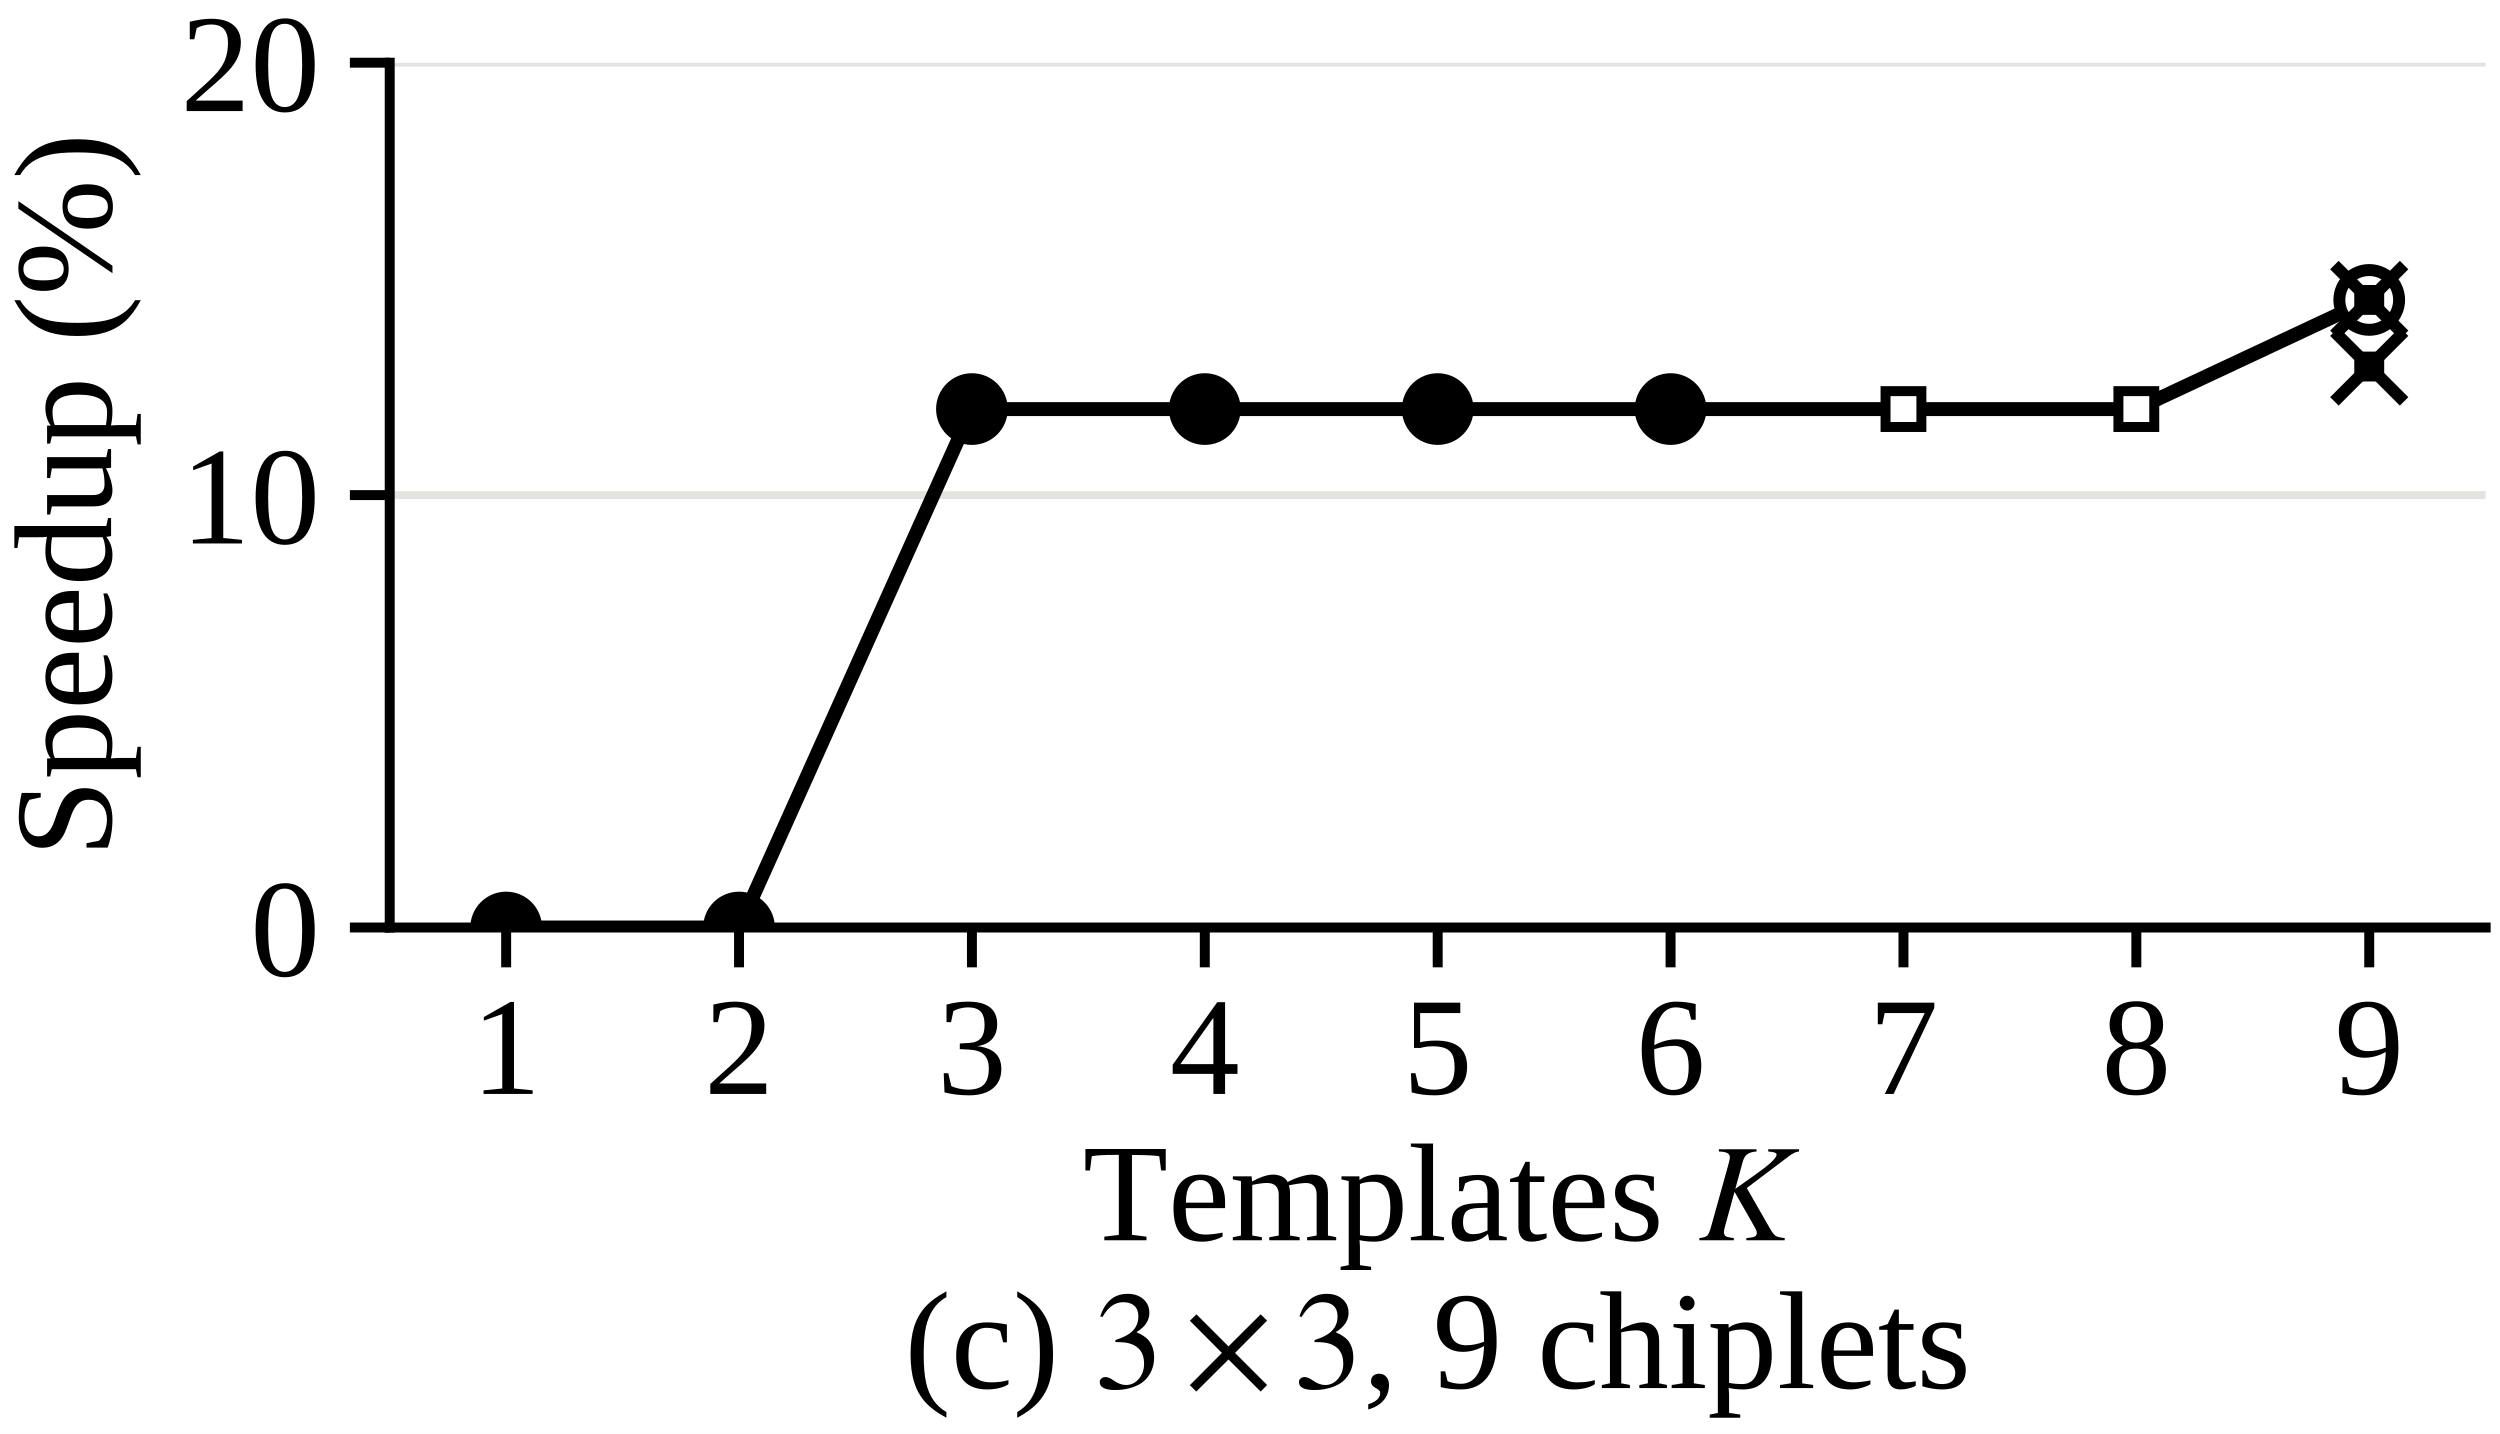
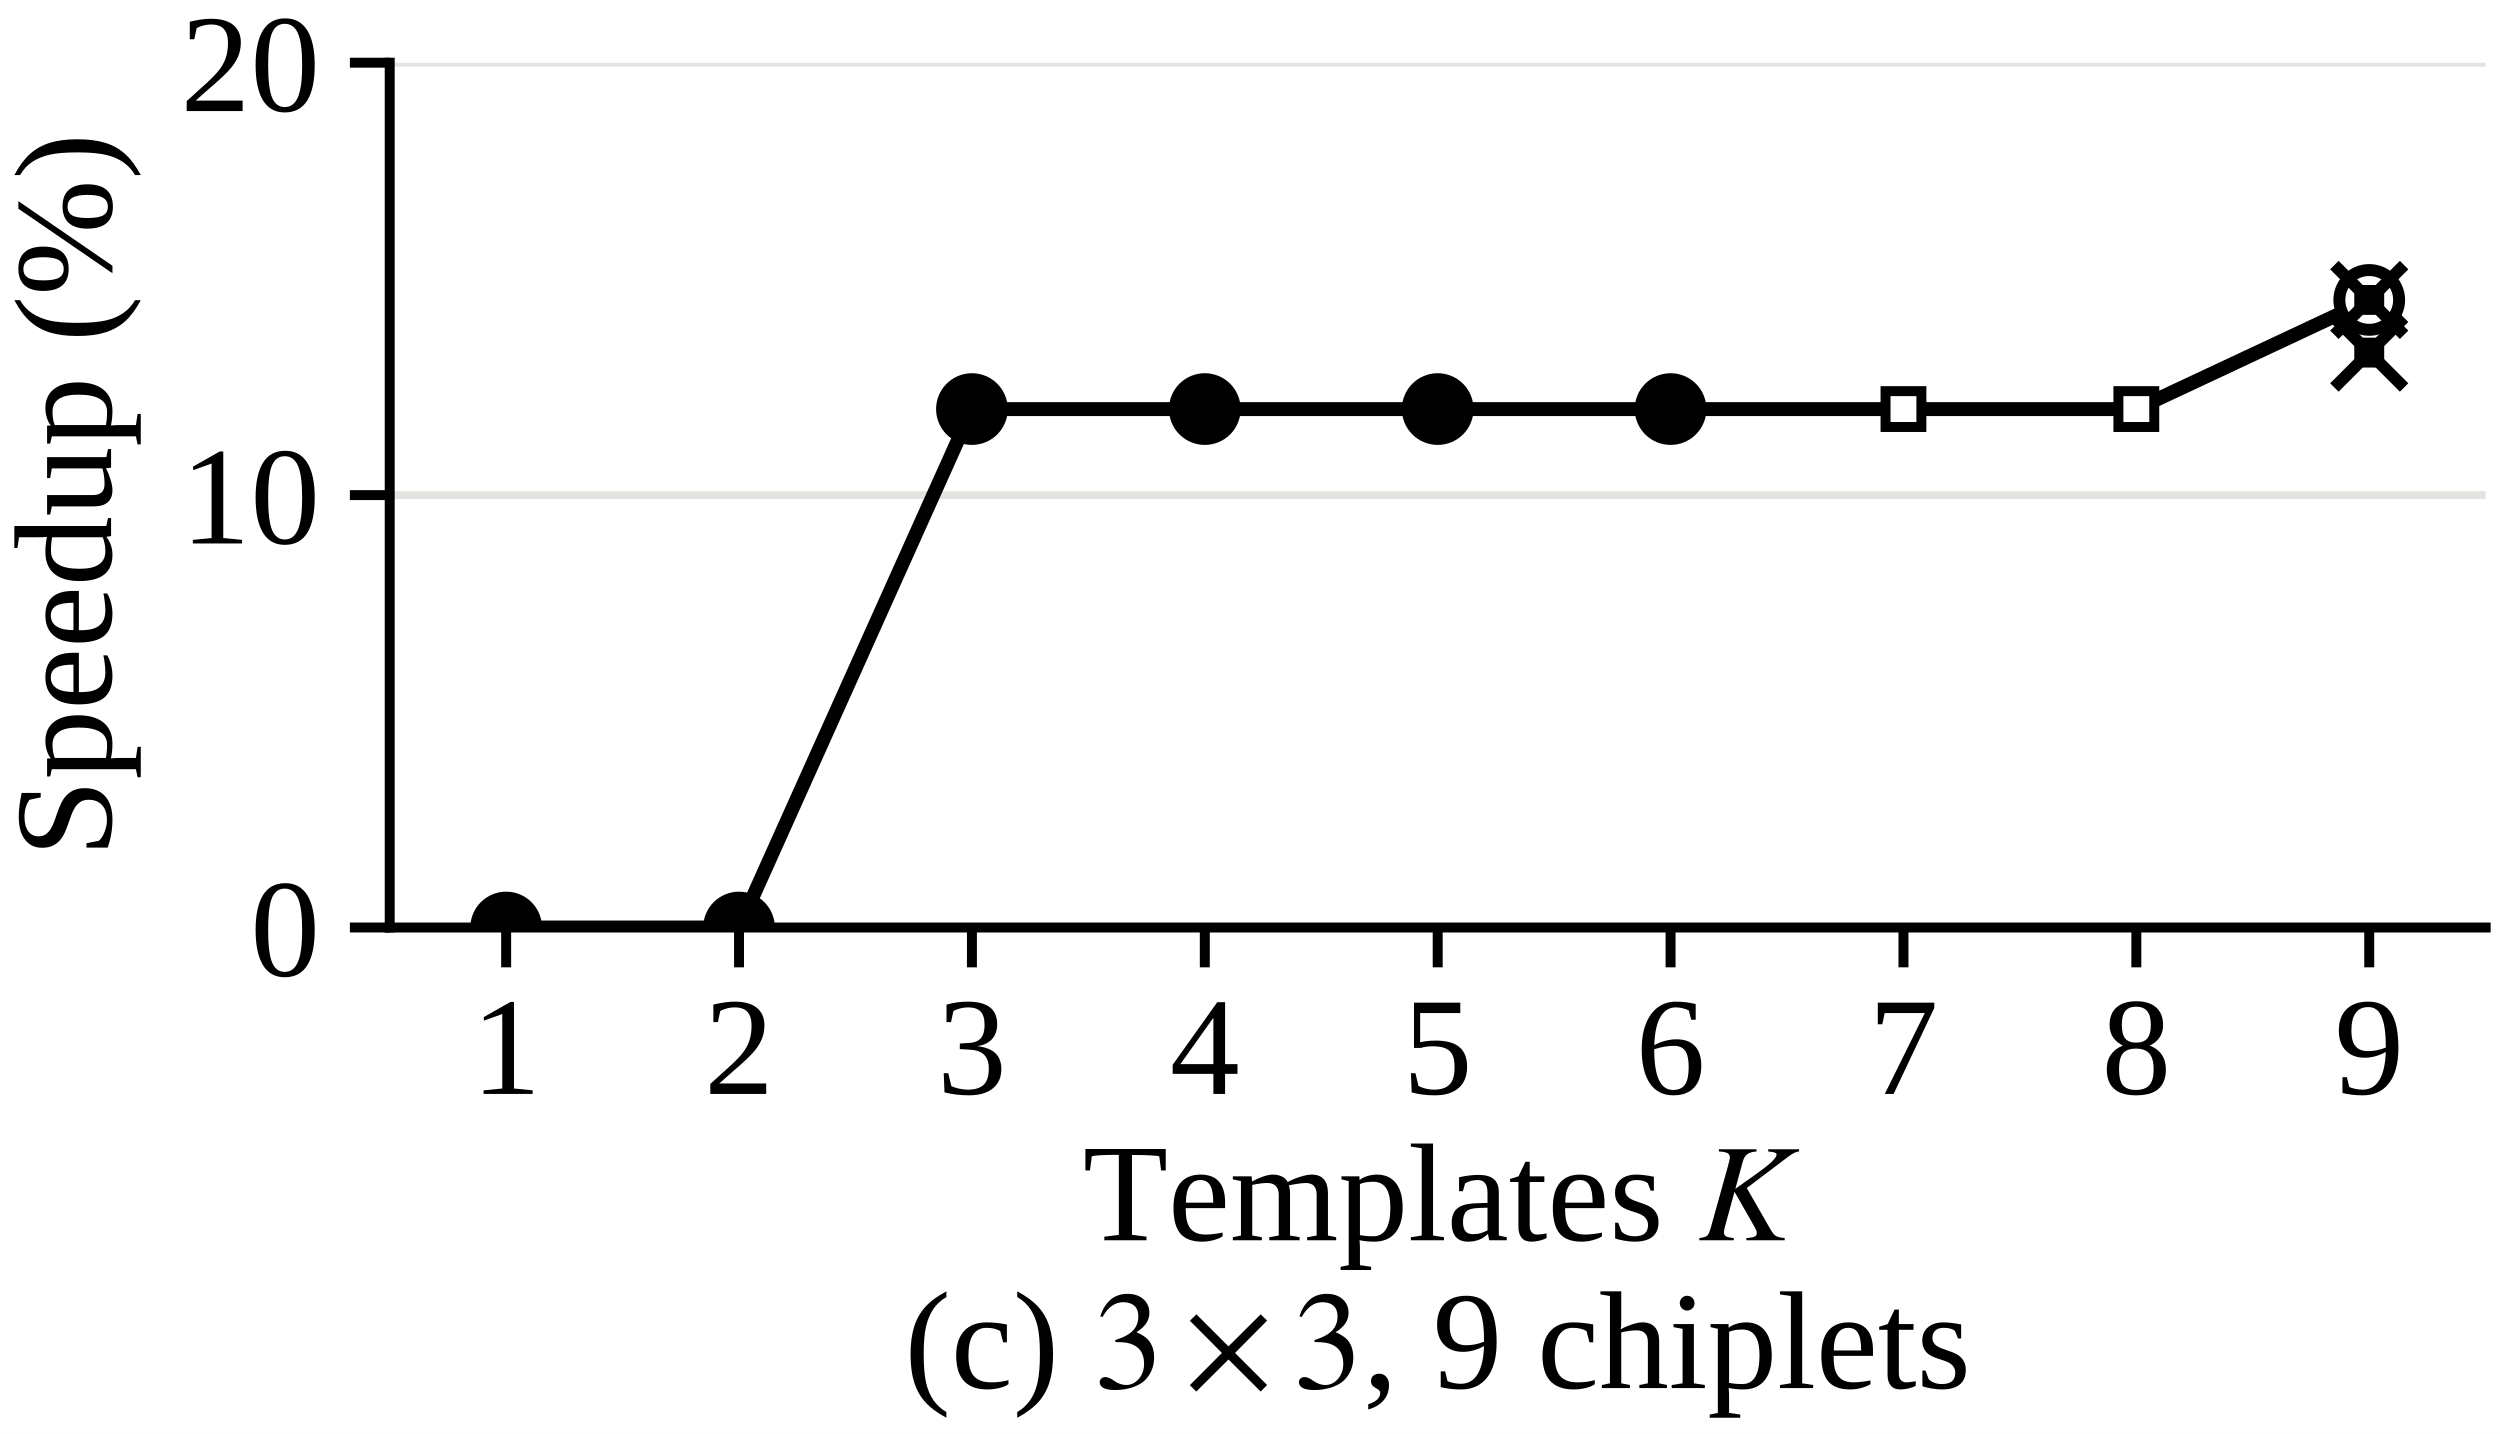
<svg xmlns="http://www.w3.org/2000/svg" xmlns:xlink="http://www.w3.org/1999/xlink" width="125.529pt" height="72pt" viewBox="0 0 125.529 72" version="1.1">
  <defs>
    <style type="text/css">*{stroke-linejoin: round; stroke-linecap: butt}</style>
  </defs>
  <g id="figure_1">
    <g id="patch_1">
      <path d="M 0 72  L 125.529 72  L 125.529 0  L 0 0  z " style="fill: #ffffff" />
    </g>
    <g id="axes_1">
      <g id="patch_2">
        <path d="M 19.568 46.572  L 124.809 46.572  L 124.809 3.149  L 19.568 3.149  z " style="fill: #ffffff" />
      </g>
      <g id="matplotlib.axis_1">
        <g id="xtick_1">
          <g id="line2d_1">
            <defs>
-               <path id="m1d4c0be26e" d="M 0 0  L 0 2  " style="stroke: #000000; stroke-width: 0.5" />
-             </defs>
-             <g>
-               <use xlink:href="#m1d4c0be26e" x="25.415" y="46.572" style="stroke: #000000; stroke-width: 0.5" />
+               <path id="m6bed5bc244" d="M 0 0  L 0 2  " style="stroke: #000000; stroke-width: 0.5" />
+             </defs>
+             <g>
+               <use xlink:href="#m6bed5bc244" x="25.415" y="46.572" style="stroke: #000000; stroke-width: 0.5" />
            </g>
          </g>
          <g id="text_1">
            <g transform="translate(23.66485 54.92922) scale(0.07 -0.07)">
              <defs>
                <path id="LiberationSerif-31" d="M 1959 250  L 2816 166  L 2816 0  L 563 0  L 563 166  L 1422 250  L 1422 3669  L 575 3366  L 575 3531  L 1797 4225  L 1959 4225  L 1959 250  z " transform="scale(0.015625)" />
              </defs>
              <use xlink:href="#LiberationSerif-31" />
            </g>
          </g>
        </g>
        <g id="xtick_2">
          <g id="line2d_2">
            <g>
-               <use xlink:href="#m1d4c0be26e" x="37.108" y="46.572" style="stroke: #000000; stroke-width: 0.5" />
+               <use xlink:href="#m6bed5bc244" x="37.108" y="46.572" style="stroke: #000000; stroke-width: 0.5" />
            </g>
          </g>
          <g id="text_2">
            <g transform="translate(35.35831 54.92922) scale(0.07 -0.07)">
              <defs>
                <path id="LiberationSerif-32" d="M 2847 0  L 281 0  L 281 459  L 863 988  Q 1422 1478 1684 1781  Q 1947 2084 2061 2406  Q 2175 2728 2175 3144  Q 2175 3550 1990 3762  Q 1806 3975 1388 3975  Q 1222 3975 1047 3929  Q 872 3884 738 3809  L 628 3297  L 422 3297  L 422 4103  Q 991 4238 1388 4238  Q 2075 4238 2420 3952  Q 2766 3666 2766 3144  Q 2766 2794 2630 2483  Q 2494 2172 2212 1864  Q 1931 1556 1281 1003  Q 1003 766 691 481  L 2847 481  L 2847 0  z " transform="scale(0.015625)" />
              </defs>
              <use xlink:href="#LiberationSerif-32" />
            </g>
          </g>
        </g>
        <g id="xtick_3">
          <g id="line2d_3">
            <g>
-               <use xlink:href="#m1d4c0be26e" x="48.802" y="46.572" style="stroke: #000000; stroke-width: 0.5" />
+               <use xlink:href="#m6bed5bc244" x="48.802" y="46.572" style="stroke: #000000; stroke-width: 0.5" />
            </g>
          </g>
          <g id="text_3">
            <g transform="translate(47.05177 54.92922) scale(0.07 -0.07)">
              <defs>
                <path id="LiberationSerif-33" d="M 2950 1141  Q 2950 575 2562 256  Q 2175 -63 1466 -63  Q 872 -63 341 72  L 306 953  L 513 953  L 653 366  Q 775 297 998 247  Q 1222 197 1416 197  Q 1906 197 2140 422  Q 2375 647 2375 1172  Q 2375 1584 2159 1798  Q 1944 2013 1491 2034  L 1044 2059  L 1044 2316  L 1491 2344  Q 1844 2363 2012 2563  Q 2181 2763 2181 3169  Q 2181 3591 1998 3783  Q 1816 3975 1416 3975  Q 1250 3975 1069 3929  Q 888 3884 750 3809  L 641 3297  L 434 3297  L 434 4103  Q 744 4184 969 4211  Q 1194 4238 1416 4238  Q 2759 4238 2759 3206  Q 2759 2772 2520 2514  Q 2281 2256 1844 2194  Q 2413 2128 2681 1867  Q 2950 1606 2950 1141  z " transform="scale(0.015625)" />
              </defs>
              <use xlink:href="#LiberationSerif-33" />
            </g>
          </g>
        </g>
        <g id="xtick_4">
          <g id="line2d_4">
            <g>
-               <use xlink:href="#m1d4c0be26e" x="60.495" y="46.572" style="stroke: #000000; stroke-width: 0.5" />
+               <use xlink:href="#m6bed5bc244" x="60.495" y="46.572" style="stroke: #000000; stroke-width: 0.5" />
            </g>
          </g>
          <g id="text_4">
            <g transform="translate(58.74524 54.92922) scale(0.07 -0.07)">
              <defs>
                <path id="LiberationSerif-34" d="M 2531 922  L 2531 0  L 1994 0  L 1994 922  L 125 922  L 125 1338  L 2172 4213  L 2531 4213  L 2531 1369  L 3100 1369  L 3100 922  L 2531 922  z M 1994 3478  L 1978 3478  L 478 1369  L 1994 1369  L 1994 3478  z " transform="scale(0.015625)" />
              </defs>
              <use xlink:href="#LiberationSerif-34" />
            </g>
          </g>
        </g>
        <g id="xtick_5">
          <g id="line2d_5">
            <g>
-               <use xlink:href="#m1d4c0be26e" x="72.189" y="46.572" style="stroke: #000000; stroke-width: 0.5" />
+               <use xlink:href="#m6bed5bc244" x="72.189" y="46.572" style="stroke: #000000; stroke-width: 0.5" />
            </g>
          </g>
          <g id="text_5">
            <g transform="translate(70.43869 54.92922) scale(0.07 -0.07)">
              <defs>
                <path id="LiberationSerif-35" d="M 1516 2450  Q 2241 2450 2595 2153  Q 2950 1856 2950 1247  Q 2950 616 2565 276  Q 2181 -63 1466 -63  Q 872 -63 406 72  L 372 953  L 578 953  L 719 366  Q 856 291 1048 244  Q 1241 197 1416 197  Q 1909 197 2142 430  Q 2375 663 2375 1216  Q 2375 1603 2275 1801  Q 2175 2000 1956 2094  Q 1738 2188 1369 2188  Q 1084 2188 813 2113  L 513 2113  L 513 4191  L 2638 4191  L 2638 3713  L 794 3713  L 794 2375  Q 1131 2450 1516 2450  z " transform="scale(0.015625)" />
              </defs>
              <use xlink:href="#LiberationSerif-35" />
            </g>
          </g>
        </g>
        <g id="xtick_6">
          <g id="line2d_6">
            <g>
-               <use xlink:href="#m1d4c0be26e" x="83.882" y="46.572" style="stroke: #000000; stroke-width: 0.5" />
+               <use xlink:href="#m6bed5bc244" x="83.882" y="46.572" style="stroke: #000000; stroke-width: 0.5" />
            </g>
          </g>
          <g id="text_6">
            <g transform="translate(82.13215 54.92922) scale(0.07 -0.07)">
              <defs>
                <path id="LiberationSerif-36" d="M 3009 1300  Q 3009 647 2679 292  Q 2350 -63 1728 -63  Q 1022 -63 648 487  Q 275 1038 275 2069  Q 275 2744 472 3234  Q 669 3725 1023 3981  Q 1378 4238 1844 4238  Q 2300 4238 2753 4128  L 2753 3406  L 2547 3406  L 2438 3834  Q 2334 3891 2159 3933  Q 1984 3975 1844 3975  Q 1388 3975 1133 3533  Q 878 3091 853 2241  Q 1363 2509 1875 2509  Q 2428 2509 2718 2198  Q 3009 1888 3009 1300  z M 1716 184  Q 2094 184 2262 429  Q 2431 675 2431 1241  Q 2431 1753 2270 1981  Q 2109 2209 1759 2209  Q 1331 2209 850 2053  Q 850 1100 1065 642  Q 1281 184 1716 184  z " transform="scale(0.015625)" />
              </defs>
              <use xlink:href="#LiberationSerif-36" />
            </g>
          </g>
        </g>
        <g id="xtick_7">
          <g id="line2d_7">
            <g>
-               <use xlink:href="#m1d4c0be26e" x="95.576" y="46.572" style="stroke: #000000; stroke-width: 0.5" />
+               <use xlink:href="#m6bed5bc244" x="95.576" y="46.572" style="stroke: #000000; stroke-width: 0.5" />
            </g>
          </g>
          <g id="text_7">
            <g transform="translate(93.82561 54.92922) scale(0.07 -0.07)">
              <defs>
                <path id="LiberationSerif-37" d="M 628 3200  L 422 3200  L 422 4191  L 3016 4191  L 3016 3950  L 1147 0  L 744 0  L 2578 3713  L 738 3713  L 628 3200  z " transform="scale(0.015625)" />
              </defs>
              <use xlink:href="#LiberationSerif-37" />
            </g>
          </g>
        </g>
        <g id="xtick_8">
          <g id="line2d_8">
            <g>
-               <use xlink:href="#m1d4c0be26e" x="107.269" y="46.572" style="stroke: #000000; stroke-width: 0.5" />
+               <use xlink:href="#m6bed5bc244" x="107.269" y="46.572" style="stroke: #000000; stroke-width: 0.5" />
            </g>
          </g>
          <g id="text_8">
            <g transform="translate(105.5191 54.92922) scale(0.07 -0.07)">
              <defs>
                <path id="LiberationSerif-38" d="M 2828 3169  Q 2828 2825 2661 2586  Q 2494 2347 2209 2222  Q 2566 2091 2761 1811  Q 2956 1531 2956 1131  Q 2956 538 2622 237  Q 2288 -63 1581 -63  Q 244 -63 244 1131  Q 244 1547 444 1820  Q 644 2094 984 2222  Q 713 2347 542 2584  Q 372 2822 372 3169  Q 372 3688 689 3972  Q 1006 4256 1606 4256  Q 2188 4256 2508 3973  Q 2828 3691 2828 3169  z M 2394 1131  Q 2394 1631 2198 1856  Q 2003 2081 1581 2081  Q 1169 2081 987 1867  Q 806 1653 806 1131  Q 806 603 990 393  Q 1175 184 1581 184  Q 1997 184 2195 401  Q 2394 619 2394 1131  z M 2266 3169  Q 2266 3600 2097 3803  Q 1928 4006 1588 4006  Q 1256 4006 1095 3809  Q 934 3613 934 3169  Q 934 2734 1090 2545  Q 1247 2356 1588 2356  Q 1938 2356 2102 2548  Q 2266 2741 2266 3169  z " transform="scale(0.015625)" />
              </defs>
              <use xlink:href="#LiberationSerif-38" />
            </g>
          </g>
        </g>
        <g id="xtick_9">
          <g id="line2d_9">
            <g>
-               <use xlink:href="#m1d4c0be26e" x="118.963" y="46.572" style="stroke: #000000; stroke-width: 0.5" />
+               <use xlink:href="#m6bed5bc244" x="118.963" y="46.572" style="stroke: #000000; stroke-width: 0.5" />
            </g>
          </g>
          <g id="text_9">
            <g transform="translate(117.2125 54.92922) scale(0.07 -0.07)">
              <defs>
                <path id="LiberationSerif-39" d="M 206 2913  Q 206 3544 559 3891  Q 913 4238 1556 4238  Q 2272 4238 2605 3722  Q 2938 3206 2938 2106  Q 2938 1053 2509 495  Q 2081 -63 1306 -63  Q 797 -63 372 44  L 372 769  L 575 769  L 684 319  Q 784 272 953 234  Q 1122 197 1294 197  Q 1794 197 2062 636  Q 2331 1075 2359 1928  Q 1884 1663 1394 1663  Q 841 1663 523 1992  Q 206 2322 206 2913  z M 1563 3988  Q 781 3988 781 2900  Q 781 2422 968 2194  Q 1156 1966 1550 1966  Q 1953 1966 2363 2131  Q 2363 3091 2173 3539  Q 1984 3988 1563 3988  z " transform="scale(0.015625)" />
              </defs>
              <use xlink:href="#LiberationSerif-39" />
            </g>
          </g>
        </g>
        <g id="text_10">
          <g transform="translate(54.37369 62.32) scale(0.07 -0.07)">
            <defs>
              <path id="LiberationSerif-54" d="M 984 0  L 984 166  L 1650 250  L 1650 3922  L 1491 3922  Q 700 3922 409 3859  L 325 3206  L 116 3206  L 116 4191  L 3803 4191  L 3803 3206  L 3591 3206  L 3506 3859  Q 3413 3881 3097 3898  Q 2781 3916 2406 3916  L 2253 3916  L 2253 250  L 2919 166  L 2919 0  L 984 0  z " transform="scale(0.015625)" />
              <path id="LiberationSerif-65" d="M 813 1478  L 813 1422  Q 813 991 908 752  Q 1003 513 1201 388  Q 1400 263 1722 263  Q 1891 263 2122 291  Q 2353 319 2503 353  L 2503 178  Q 2353 81 2095 9  Q 1838 -63 1569 -63  Q 884 -63 567 306  Q 250 675 250 1491  Q 250 2259 572 2637  Q 894 3016 1491 3016  Q 2619 3016 2619 1734  L 2619 1478  L 813 1478  z M 1491 2766  Q 1166 2766 992 2503  Q 819 2241 819 1728  L 2075 1728  Q 2075 2288 1931 2527  Q 1788 2766 1491 2766  z " transform="scale(0.015625)" />
              <path id="LiberationSerif-6d" d="M 1019 2700  Q 1253 2834 1515 2925  Q 1778 3016 1978 3016  Q 2194 3016 2376 2934  Q 2559 2853 2650 2675  Q 2891 2809 3214 2912  Q 3538 3016 3750 3016  Q 4500 3016 4500 2150  L 4500 219  L 4878 141  L 4878 0  L 3544 0  L 3544 141  L 3981 219  L 3981 2094  Q 3981 2631 3481 2631  Q 3400 2631 3292 2618  Q 3184 2606 3076 2590  Q 2969 2575 2870 2554  Q 2772 2534 2706 2522  Q 2759 2353 2759 2150  L 2759 219  L 3200 141  L 3200 0  L 1806 0  L 1806 141  L 2241 219  L 2241 2094  Q 2241 2353 2108 2492  Q 1975 2631 1709 2631  Q 1434 2631 1025 2541  L 1025 219  L 1466 141  L 1466 0  L 134 0  L 134 141  L 506 219  L 506 2719  L 134 2797  L 134 2938  L 994 2938  L 1019 2700  z " transform="scale(0.015625)" />
              <path id="LiberationSerif-70" d="M 475 2719  L 141 2797  L 141 2938  L 966 2938  L 972 2766  Q 1103 2878 1323 2947  Q 1544 3016 1772 3016  Q 2334 3016 2642 2625  Q 2950 2234 2950 1503  Q 2950 756 2614 346  Q 2278 -63 1644 -63  Q 1291 -63 972 6  Q 991 -219 991 -347  L 991 -1141  L 1503 -1216  L 1503 -1363  L 103 -1363  L 103 -1216  L 475 -1141  L 475 2719  z M 2388 1503  Q 2388 2103 2192 2395  Q 1997 2688 1600 2688  Q 1234 2688 991 2584  L 991 238  Q 1269 184 1600 184  Q 2388 184 2388 1503  z " transform="scale(0.015625)" />
              <path id="LiberationSerif-6c" d="M 1147 219  L 1650 141  L 1650 0  L 128 0  L 128 141  L 628 219  L 628 4225  L 128 4300  L 128 4441  L 1147 4441  L 1147 219  z " transform="scale(0.015625)" />
              <path id="LiberationSerif-61" d="M 1453 3003  Q 1934 3003 2161 2806  Q 2388 2609 2388 2203  L 2388 219  L 2753 141  L 2753 0  L 1947 0  L 1888 294  Q 1531 -63 978 -63  Q 225 -63 225 813  Q 225 1106 339 1298  Q 453 1491 703 1592  Q 953 1694 1428 1703  L 1869 1716  L 1869 2175  Q 1869 2478 1758 2622  Q 1647 2766 1416 2766  Q 1103 2766 844 2619  L 738 2253  L 563 2253  L 563 2894  Q 1069 3003 1453 3003  z M 1869 1497  L 1459 1484  Q 1041 1469 892 1322  Q 744 1175 744 831  Q 744 281 1191 281  Q 1403 281 1558 329  Q 1713 378 1869 453  L 1869 1497  z " transform="scale(0.015625)" />
              <path id="LiberationSerif-74" d="M 1044 -63  Q 744 -63 595 115  Q 447 294 447 616  L 447 2675  L 63 2675  L 63 2816  L 453 2938  L 769 3603  L 966 3603  L 966 2938  L 1638 2938  L 1638 2675  L 966 2675  L 966 672  Q 966 469 1058 366  Q 1150 263 1300 263  Q 1481 263 1741 313  L 1741 109  Q 1631 34 1425 -14  Q 1219 -63 1044 -63  z " transform="scale(0.015625)" />
              <path id="LiberationSerif-73" d="M 2259 825  Q 2259 388 1982 162  Q 1706 -63 1166 -63  Q 947 -63 683 -17  Q 419 28 269 84  L 269 806  L 409 806  L 563 397  Q 797 184 1172 184  Q 1778 184 1778 703  Q 1778 1084 1300 1247  L 1022 1338  Q 706 1441 562 1547  Q 419 1653 341 1808  Q 263 1963 263 2181  Q 263 2569 527 2792  Q 791 3016 1241 3016  Q 1563 3016 2047 2919  L 2047 2278  L 1900 2278  L 1769 2619  Q 1603 2766 1247 2766  Q 994 2766 861 2641  Q 728 2516 728 2303  Q 728 2125 848 2003  Q 969 1881 1213 1800  Q 1672 1644 1812 1572  Q 1953 1500 2051 1395  Q 2150 1291 2204 1156  Q 2259 1022 2259 825  z " transform="scale(0.015625)" />
              <path id="LiberationSerif-20" transform="scale(0.015625)" />
              <path id="STIXGeneral-Italic-4b" d="M 4621 4179  L 4621 4077  Q 4442 4077 4128 3840  L 2221 2400  L 3296 525  Q 3443 269 3552 201  Q 3661 134 3962 102  L 3962 0  L 2202 0  L 2202 102  L 2387 122  Q 2682 147 2682 326  Q 2682 365 2672 409  Q 2662 454 2630 515  Q 2598 576 2579 611  Q 2560 646 2509 736  Q 2458 826 2445 851  L 1658 2227  L 1242 710  Q 1171 467 1171 384  Q 1171 237 1264 182  Q 1357 128 1626 102  L 1626 0  L 45 0  L 45 102  Q 320 134 403 211  Q 486 288 563 557  L 1357 3405  Q 1446 3725 1446 3802  Q 1446 3936 1337 4000  Q 1229 4064 941 4077  L 941 4179  L 2669 4179  L 2669 4077  Q 2400 4058 2253 3958  Q 2106 3859 2035 3603  L 1696 2362  L 2675 3059  Q 3590 3706 3590 3936  Q 3590 4032 3360 4058  L 3206 4077  L 3206 4179  L 4621 4179  z " transform="scale(0.015625)" />
            </defs>
            <use xlink:href="#LiberationSerif-54" transform="translate(0 0.609375)" />
            <use xlink:href="#LiberationSerif-65" transform="translate(61.08398 0.609375)" />
            <use xlink:href="#LiberationSerif-6d" transform="translate(105.4688 0.609375)" />
            <use xlink:href="#LiberationSerif-70" transform="translate(183.252 0.609375)" />
            <use xlink:href="#LiberationSerif-6c" transform="translate(233.252 0.609375)" />
            <use xlink:href="#LiberationSerif-61" transform="translate(261.0352 0.609375)" />
            <use xlink:href="#LiberationSerif-74" transform="translate(305.4199 0.609375)" />
            <use xlink:href="#LiberationSerif-65" transform="translate(333.2031 0.609375)" />
            <use xlink:href="#LiberationSerif-73" transform="translate(377.5879 0.609375)" />
            <use xlink:href="#LiberationSerif-20" transform="translate(416.5039 0.609375)" />
            <use xlink:href="#STIXGeneral-Italic-4b" transform="translate(441.5039 0.609375)" />
          </g>
          <g transform="translate(45.41369 69.74) scale(0.07 -0.07)">
            <defs>
              <path id="LiberationSerif-28" d="M 884 1544  Q 884 731 993 248  Q 1103 -234 1337 -565  Q 1572 -897 1925 -1100  L 1925 -1363  Q 1306 -1034 957 -645  Q 609 -256 445 270  Q 281 797 281 1544  Q 281 2288 443 2811  Q 606 3334 953 3721  Q 1300 4109 1925 4441  L 1925 4178  Q 1544 3959 1319 3617  Q 1094 3275 989 2819  Q 884 2363 884 1544  z " transform="scale(0.015625)" />
              <path id="LiberationSerif-63" d="M 2644 178  Q 2491 66 2222 1  Q 1953 -63 1672 -63  Q 244 -63 244 1491  Q 244 2225 608 2620  Q 972 3016 1650 3016  Q 2072 3016 2572 2919  L 2572 2100  L 2400 2100  L 2266 2619  Q 2006 2766 1644 2766  Q 806 2766 806 1491  Q 806 828 1061 545  Q 1316 263 1850 263  Q 2306 263 2644 366  L 2644 178  z " transform="scale(0.015625)" />
              <path id="LiberationSerif-29" d="M 206 -1363  L 206 -1100  Q 559 -897 793 -564  Q 1028 -231 1137 251  Q 1247 734 1247 1544  Q 1247 2363 1142 2819  Q 1038 3275 813 3617  Q 588 3959 206 4178  L 206 4441  Q 831 4106 1178 3720  Q 1525 3334 1687 2811  Q 1850 2288 1850 1544  Q 1850 800 1687 273  Q 1525 -253 1178 -640  Q 831 -1028 206 -1363  z " transform="scale(0.015625)" />
              <path id="STIXGeneral-Regular-33" d="M 390 3264  L 288 3290  Q 435 3770 748 4048  Q 1062 4326 1542 4326  Q 1990 4326 2265 4083  Q 2541 3840 2541 3450  Q 2541 2925 1946 2566  Q 2298 2413 2477 2227  Q 2758 1914 2758 1402  Q 2758 890 2464 506  Q 2246 211 1840 60  Q 1434 -90 979 -90  Q 262 -90 262 275  Q 262 378 339 442  Q 416 506 525 506  Q 685 506 915 339  Q 1197 141 1466 141  Q 1818 141 2058 425  Q 2298 710 2298 1120  Q 2298 1856 1632 2048  Q 1434 2112 979 2112  L 979 2202  Q 1338 2323 1517 2432  Q 2035 2726 2035 3290  Q 2035 3610 1852 3776  Q 1670 3942 1344 3942  Q 768 3942 390 3264  z " transform="scale(0.015625)" />
              <path id="STIXGeneral-Regular-d7" d="M 3821 141  L 3526 -160  L 2048 1312  L 570 -160  L 275 134  L 1747 1613  L 275 3091  L 576 3386  L 2048 1914  L 3526 3386  L 3821 3098  L 2349 1613  L 3821 141  z " transform="scale(0.015625)" />
              <path id="LiberationSerif-2c" d="M 1197 153  Q 1197 -275 948 -564  Q 700 -853 244 -984  L 244 -744  Q 794 -569 794 -219  Q 794 -156 747 -106  Q 700 -56 584 3  Q 372 113 372 313  Q 372 481 478 570  Q 584 659 750 659  Q 950 659 1073 515  Q 1197 372 1197 153  z " transform="scale(0.015625)" />
              <path id="LiberationSerif-68" d="M 1019 3169  Q 1019 2844 997 2700  Q 1222 2828 1508 2922  Q 1794 3016 1991 3016  Q 2372 3016 2565 2794  Q 2759 2572 2759 2150  L 2759 219  L 3116 141  L 3116 0  L 1850 0  L 1850 141  L 2241 219  L 2241 2113  Q 2241 2650 1722 2650  Q 1428 2650 1019 2559  L 1019 219  L 1416 141  L 1416 0  L 128 0  L 128 141  L 500 219  L 500 4225  L 63 4300  L 63 4441  L 1019 4441  L 1019 3169  z " transform="scale(0.015625)" />
              <path id="LiberationSerif-69" d="M 1184 3897  Q 1184 3759 1084 3659  Q 984 3559 844 3559  Q 706 3559 606 3659  Q 506 3759 506 3897  Q 506 4038 606 4138  Q 706 4238 844 4238  Q 984 4238 1084 4138  Q 1184 4038 1184 3897  z M 1153 219  L 1656 141  L 1656 0  L 134 0  L 134 141  L 634 219  L 634 2719  L 219 2797  L 219 2938  L 1153 2938  L 1153 219  z " transform="scale(0.015625)" />
            </defs>
            <use xlink:href="#LiberationSerif-28" transform="translate(0 0.609375)" />
            <use xlink:href="#LiberationSerif-63" transform="translate(33.30078 0.609375)" />
            <use xlink:href="#LiberationSerif-29" transform="translate(77.68555 0.609375)" />
            <use xlink:href="#LiberationSerif-20" transform="translate(110.9863 0.609375)" />
            <use xlink:href="#STIXGeneral-Regular-33" transform="translate(135.9863 0.609375)" />
            <use xlink:href="#STIXGeneral-Regular-d7" transform="translate(200.4263 0.609375)" />
            <use xlink:href="#STIXGeneral-Regular-33" transform="translate(278.8663 0.609375)" />
            <use xlink:href="#LiberationSerif-2c" transform="translate(328.8663 0.609375)" />
            <use xlink:href="#LiberationSerif-20" transform="translate(353.8663 0.609375)" />
            <use xlink:href="#LiberationSerif-39" transform="translate(378.8663 0.609375)" />
            <use xlink:href="#LiberationSerif-20" transform="translate(428.8663 0.609375)" />
            <use xlink:href="#LiberationSerif-63" transform="translate(453.8663 0.609375)" />
            <use xlink:href="#LiberationSerif-68" transform="translate(498.251 0.609375)" />
            <use xlink:href="#LiberationSerif-69" transform="translate(548.251 0.609375)" />
            <use xlink:href="#LiberationSerif-70" transform="translate(576.0342 0.609375)" />
            <use xlink:href="#LiberationSerif-6c" transform="translate(626.0342 0.609375)" />
            <use xlink:href="#LiberationSerif-65" transform="translate(653.8174 0.609375)" />
            <use xlink:href="#LiberationSerif-74" transform="translate(698.2022 0.609375)" />
            <use xlink:href="#LiberationSerif-73" transform="translate(725.9854 0.609375)" />
          </g>
        </g>
      </g>
      <g id="matplotlib.axis_2">
        <g id="ytick_1">
          <g id="line2d_10">
-             <path d="M 19.568 46.572  L 124.809 46.572  " clip-path="url(#p490922e39e)" style="fill: none; stroke: #e4e3df; stroke-width: 0.4; stroke-linecap: square" />
+             <path d="M 19.568 46.572  L 124.809 46.572  " clip-path="url(#p680a2e6b55)" style="fill: none; stroke: #e4e3df; stroke-width: 0.4; stroke-linecap: square" />
          </g>
          <g id="line2d_11">
            <defs>
-               <path id="m984c574c22" d="M 0 0  L -2 0  " style="stroke: #000000; stroke-width: 0.5" />
-             </defs>
-             <g>
-               <use xlink:href="#m984c574c22" x="19.568" y="46.572" style="stroke: #000000; stroke-width: 0.5" />
+               <path id="m834060a363" d="M 0 0  L -2 0  " style="stroke: #000000; stroke-width: 0.5" />
+             </defs>
+             <g>
+               <use xlink:href="#m834060a363" x="19.568" y="46.572" style="stroke: #000000; stroke-width: 0.5" />
            </g>
          </g>
          <g id="text_11">
            <g transform="translate(12.56813 49.00055) scale(0.07 -0.07)">
              <defs>
                <path id="LiberationSerif-30" d="M 2956 2113  Q 2956 -63 1581 -63  Q 919 -63 581 493  Q 244 1050 244 2113  Q 244 3153 581 3704  Q 919 4256 1606 4256  Q 2269 4256 2612 3711  Q 2956 3166 2956 2113  z M 2381 2113  Q 2381 3119 2190 3562  Q 2000 4006 1581 4006  Q 1175 4006 997 3587  Q 819 3169 819 2113  Q 819 1050 1000 617  Q 1181 184 1581 184  Q 1994 184 2187 639  Q 2381 1094 2381 2113  z " transform="scale(0.015625)" />
              </defs>
              <use xlink:href="#LiberationSerif-30" />
            </g>
          </g>
        </g>
        <g id="ytick_2">
          <g id="line2d_12">
-             <path d="M 19.568 24.86  L 124.809 24.86  " clip-path="url(#p490922e39e)" style="fill: none; stroke: #e4e3df; stroke-width: 0.4; stroke-linecap: square" />
+             <path d="M 19.568 24.86  L 124.809 24.86  " clip-path="url(#p680a2e6b55)" style="fill: none; stroke: #e4e3df; stroke-width: 0.4; stroke-linecap: square" />
          </g>
          <g id="line2d_13">
            <g>
-               <use xlink:href="#m984c574c22" x="19.568" y="24.86" style="stroke: #000000; stroke-width: 0.5" />
+               <use xlink:href="#m834060a363" x="19.568" y="24.86" style="stroke: #000000; stroke-width: 0.5" />
            </g>
          </g>
          <g id="text_12">
            <g transform="translate(9.068125 27.28894) scale(0.07 -0.07)">
              <use xlink:href="#LiberationSerif-31" />
              <use xlink:href="#LiberationSerif-30" x="50" />
            </g>
          </g>
        </g>
        <g id="ytick_3">
          <g id="line2d_14">
-             <path d="M 19.568 3.149  L 124.809 3.149  " clip-path="url(#p490922e39e)" style="fill: none; stroke: #e4e3df; stroke-width: 0.4; stroke-linecap: square" />
+             <path d="M 19.568 3.149  L 124.809 3.149  " clip-path="url(#p680a2e6b55)" style="fill: none; stroke: #e4e3df; stroke-width: 0.4; stroke-linecap: square" />
          </g>
          <g id="line2d_15">
            <g>
-               <use xlink:href="#m984c574c22" x="19.568" y="3.149" style="stroke: #000000; stroke-width: 0.5" />
+               <use xlink:href="#m834060a363" x="19.568" y="3.149" style="stroke: #000000; stroke-width: 0.5" />
            </g>
          </g>
          <g id="text_13">
            <g transform="translate(9.068125 5.577344) scale(0.07 -0.07)">
              <use xlink:href="#LiberationSerif-32" />
              <use xlink:href="#LiberationSerif-30" x="50" />
            </g>
          </g>
        </g>
        <g id="text_14">
          <g transform="translate(5.577344 43.03512) rotate(-90) scale(0.07 -0.07)">
            <defs>
              <path id="LiberationSerif-53" d="M 434 1128  L 638 1128  L 747 563  Q 863 416 1145 303  Q 1428 191 1703 191  Q 2141 191 2386 414  Q 2631 638 2631 1031  Q 2631 1256 2536 1403  Q 2441 1550 2286 1651  Q 2131 1753 1934 1823  Q 1738 1894 1530 1966  Q 1322 2038 1125 2125  Q 928 2213 773 2347  Q 619 2481 523 2679  Q 428 2878 428 3169  Q 428 3669 803 3953  Q 1178 4238 1844 4238  Q 2350 4238 2944 4103  L 2944 3231  L 2741 3231  L 2631 3744  Q 2313 3975 1844 3975  Q 1425 3975 1189 3804  Q 953 3634 953 3334  Q 953 3131 1048 2997  Q 1144 2863 1298 2767  Q 1453 2672 1651 2603  Q 1850 2534 2058 2461  Q 2266 2388 2464 2295  Q 2663 2203 2817 2061  Q 2972 1919 3067 1714  Q 3163 1509 3163 1209  Q 3163 603 2791 270  Q 2419 -63 1719 -63  Q 1381 -63 1040 -3  Q 700 56 434 159  L 434 1128  z " transform="scale(0.015625)" />
              <path id="LiberationSerif-64" d="M 2259 219  Q 1906 -63 1434 -63  Q 231 -63 231 1441  Q 231 2213 572 2614  Q 913 3016 1575 3016  Q 1913 3016 2259 2944  Q 2241 3047 2241 3463  L 2241 4225  L 1747 4300  L 1747 4441  L 2759 4441  L 2759 219  L 3122 141  L 3122 0  L 2297 0  L 2259 219  z M 794 1441  Q 794 847 994 555  Q 1194 263 1606 263  Q 1959 263 2241 384  L 2241 2706  Q 1963 2759 1606 2759  Q 794 2759 794 1441  z " transform="scale(0.015625)" />
              <path id="LiberationSerif-75" d="M 978 838  Q 978 300 1478 300  Q 1866 300 2203 397  L 2203 2719  L 1759 2797  L 1759 2938  L 2719 2938  L 2719 219  L 3091 141  L 3091 0  L 2234 0  L 2209 238  Q 1988 116 1697 26  Q 1406 -63 1209 -63  Q 459 -63 459 800  L 459 2719  L 84 2797  L 84 2938  L 978 2938  L 978 838  z " transform="scale(0.015625)" />
              <path id="LiberationSerif-25" d="M 1375 -63  L 1031 -63  L 3994 4256  L 4341 4256  L 1375 -63  z M 2253 3109  Q 2253 1947 1222 1947  Q 719 1947 469 2244  Q 219 2541 219 3109  Q 219 4256 1241 4256  Q 1738 4256 1995 3968  Q 2253 3681 2253 3109  z M 1766 3109  Q 1766 3584 1636 3804  Q 1506 4025 1222 4025  Q 950 4025 826 3817  Q 703 3609 703 3109  Q 703 2597 828 2386  Q 953 2175 1222 2175  Q 1503 2175 1634 2398  Q 1766 2622 1766 3109  z M 5113 1081  Q 5113 -84 4084 -84  Q 3581 -84 3329 212  Q 3078 509 3078 1081  Q 3078 1638 3331 1933  Q 3584 2228 4103 2228  Q 4600 2228 4856 1940  Q 5113 1653 5113 1081  z M 4628 1081  Q 4628 1556 4498 1776  Q 4369 1997 4084 1997  Q 3813 1997 3689 1789  Q 3566 1581 3566 1081  Q 3566 569 3691 358  Q 3816 147 4084 147  Q 4366 147 4497 370  Q 4628 594 4628 1081  z " transform="scale(0.015625)" />
            </defs>
            <use xlink:href="#LiberationSerif-53" />
            <use xlink:href="#LiberationSerif-70" x="55.615" />
            <use xlink:href="#LiberationSerif-65" x="105.615" />
            <use xlink:href="#LiberationSerif-65" x="150" />
            <use xlink:href="#LiberationSerif-64" x="194.385" />
            <use xlink:href="#LiberationSerif-75" x="244.385" />
            <use xlink:href="#LiberationSerif-70" x="294.385" />
            <use xlink:href="#LiberationSerif-20" x="344.385" />
            <use xlink:href="#LiberationSerif-28" x="369.385" />
            <use xlink:href="#LiberationSerif-25" x="402.686" />
            <use xlink:href="#LiberationSerif-29" x="485.986" />
          </g>
        </g>
      </g>
      <g id="line2d_16">
-         <path d="M 25.415 46.572  L 37.108 46.572  L 48.802 20.54  L 60.495 20.54  L 72.189 20.54  L 83.882 20.54  L 95.576 20.54  L 107.269 20.54  L 118.963 15.06  " clip-path="url(#p490922e39e)" style="fill: none; stroke: #000000; stroke-width: 0.7; stroke-linecap: square" />
+         <path d="M 25.415 46.572  L 37.108 46.572  L 48.802 20.54  L 60.495 20.54  L 72.189 20.54  L 83.882 20.54  L 95.576 20.54  L 107.269 20.54  L 118.963 15.06  " clip-path="url(#p680a2e6b55)" style="fill: none; stroke: #000000; stroke-width: 0.7; stroke-linecap: square" />
      </g>
      <g id="patch_3">
        <path d="M 19.568 46.572  L 19.568 3.149  " style="fill: none; stroke: #000000; stroke-width: 0.5; stroke-linejoin: miter; stroke-linecap: square" />
      </g>
      <g id="patch_4">
        <path d="M 19.568 46.572  L 124.809 46.572  " style="fill: none; stroke: #000000; stroke-width: 0.5; stroke-linejoin: miter; stroke-linecap: square" />
      </g>
      <g id="line2d_17">
-         <path d="M 25.415 46.572  " clip-path="url(#p490922e39e)" style="fill: none; stroke: #000000; stroke-width: 1.5; stroke-linecap: square" />
+         <path d="M 25.415 46.572  " clip-path="url(#p680a2e6b55)" style="fill: none; stroke: #000000; stroke-width: 1.5; stroke-linecap: square" />
        <defs>
-           <path id="m06f3beb808" d="M 0 1.5  C 0.398 1.5 0.779 1.342 1.061 1.061  C 1.342 0.779 1.5 0.398 1.5 0  C 1.5 -0.398 1.342 -0.779 1.061 -1.061  C 0.779 -1.342 0.398 -1.5 0 -1.5  C -0.398 -1.5 -0.779 -1.342 -1.061 -1.061  C -1.342 -0.779 -1.5 -0.398 -1.5 0  C -1.5 0.398 -1.342 0.779 -1.061 1.061  C -0.779 1.342 -0.398 1.5 0 1.5  z " style="stroke: #000000; stroke-width: 0.6" />
+           <path id="m604c7f3e20" d="M 0 1.5  C 0.398 1.5 0.779 1.342 1.061 1.061  C 1.342 0.779 1.5 0.398 1.5 0  C 1.5 -0.398 1.342 -0.779 1.061 -1.061  C 0.779 -1.342 0.398 -1.5 0 -1.5  C -0.398 -1.5 -0.779 -1.342 -1.061 -1.061  C -1.342 -0.779 -1.5 -0.398 -1.5 0  C -1.5 0.398 -1.342 0.779 -1.061 1.061  C -0.779 1.342 -0.398 1.5 0 1.5  z " style="stroke: #000000; stroke-width: 0.6" />
        </defs>
-         <g clip-path="url(#p490922e39e)">
-           <use xlink:href="#m06f3beb808" x="25.415" y="46.572" style="stroke: #000000; stroke-width: 0.6" />
+         <g clip-path="url(#p680a2e6b55)">
+           <use xlink:href="#m604c7f3e20" x="25.415" y="46.572" style="stroke: #000000; stroke-width: 0.6" />
        </g>
      </g>
      <g id="line2d_18">
-         <path d="M 37.108 46.572  " clip-path="url(#p490922e39e)" style="fill: none; stroke: #000000; stroke-width: 1.5; stroke-linecap: square" />
-         <g clip-path="url(#p490922e39e)">
-           <use xlink:href="#m06f3beb808" x="37.108" y="46.572" style="stroke: #000000; stroke-width: 0.6" />
+         <path d="M 37.108 46.572  " clip-path="url(#p680a2e6b55)" style="fill: none; stroke: #000000; stroke-width: 1.5; stroke-linecap: square" />
+         <g clip-path="url(#p680a2e6b55)">
+           <use xlink:href="#m604c7f3e20" x="37.108" y="46.572" style="stroke: #000000; stroke-width: 0.6" />
        </g>
      </g>
      <g id="line2d_19">
-         <path d="M 48.802 20.54  " clip-path="url(#p490922e39e)" style="fill: none; stroke: #000000; stroke-width: 1.5; stroke-linecap: square" />
-         <g clip-path="url(#p490922e39e)">
-           <use xlink:href="#m06f3beb808" x="48.802" y="20.54" style="stroke: #000000; stroke-width: 0.6" />
+         <path d="M 48.802 20.54  " clip-path="url(#p680a2e6b55)" style="fill: none; stroke: #000000; stroke-width: 1.5; stroke-linecap: square" />
+         <g clip-path="url(#p680a2e6b55)">
+           <use xlink:href="#m604c7f3e20" x="48.802" y="20.54" style="stroke: #000000; stroke-width: 0.6" />
        </g>
      </g>
      <g id="line2d_20">
-         <path d="M 60.495 20.54  " clip-path="url(#p490922e39e)" style="fill: none; stroke: #000000; stroke-width: 1.5; stroke-linecap: square" />
-         <g clip-path="url(#p490922e39e)">
-           <use xlink:href="#m06f3beb808" x="60.495" y="20.54" style="stroke: #000000; stroke-width: 0.6" />
+         <path d="M 60.495 20.54  " clip-path="url(#p680a2e6b55)" style="fill: none; stroke: #000000; stroke-width: 1.5; stroke-linecap: square" />
+         <g clip-path="url(#p680a2e6b55)">
+           <use xlink:href="#m604c7f3e20" x="60.495" y="20.54" style="stroke: #000000; stroke-width: 0.6" />
        </g>
      </g>
      <g id="line2d_21">
-         <path d="M 72.189 20.54  " clip-path="url(#p490922e39e)" style="fill: none; stroke: #000000; stroke-width: 1.5; stroke-linecap: square" />
-         <g clip-path="url(#p490922e39e)">
-           <use xlink:href="#m06f3beb808" x="72.189" y="20.54" style="stroke: #000000; stroke-width: 0.6" />
+         <path d="M 72.189 20.54  " clip-path="url(#p680a2e6b55)" style="fill: none; stroke: #000000; stroke-width: 1.5; stroke-linecap: square" />
+         <g clip-path="url(#p680a2e6b55)">
+           <use xlink:href="#m604c7f3e20" x="72.189" y="20.54" style="stroke: #000000; stroke-width: 0.6" />
        </g>
      </g>
      <g id="line2d_22">
-         <path d="M 83.882 20.54  " clip-path="url(#p490922e39e)" style="fill: none; stroke: #000000; stroke-width: 1.5; stroke-linecap: square" />
-         <g clip-path="url(#p490922e39e)">
-           <use xlink:href="#m06f3beb808" x="83.882" y="20.54" style="stroke: #000000; stroke-width: 0.6" />
+         <path d="M 83.882 20.54  " clip-path="url(#p680a2e6b55)" style="fill: none; stroke: #000000; stroke-width: 1.5; stroke-linecap: square" />
+         <g clip-path="url(#p680a2e6b55)">
+           <use xlink:href="#m604c7f3e20" x="83.882" y="20.54" style="stroke: #000000; stroke-width: 0.6" />
        </g>
      </g>
      <g id="line2d_23">
-         <path d="M 95.576 20.54  " clip-path="url(#p490922e39e)" style="fill: none; stroke: #000000; stroke-width: 1.5; stroke-linecap: square" />
+         <path d="M 95.576 20.54  " clip-path="url(#p680a2e6b55)" style="fill: none; stroke: #000000; stroke-width: 1.5; stroke-linecap: square" />
        <defs>
-           <path id="m05d6a94e9b" d="M -0.9 0.9  L 0.9 0.9  L 0.9 -0.9  L -0.9 -0.9  z " style="stroke: #000000; stroke-width: 0.5; stroke-linejoin: miter" />
+           <path id="mbf92306642" d="M -0.9 0.9  L 0.9 0.9  L 0.9 -0.9  L -0.9 -0.9  z " style="stroke: #000000; stroke-width: 0.5; stroke-linejoin: miter" />
        </defs>
-         <g clip-path="url(#p490922e39e)">
-           <use xlink:href="#m05d6a94e9b" x="95.576" y="20.54" style="fill: #ffffff; stroke: #000000; stroke-width: 0.5; stroke-linejoin: miter" />
+         <g clip-path="url(#p680a2e6b55)">
+           <use xlink:href="#mbf92306642" x="95.576" y="20.54" style="fill: #ffffff; stroke: #000000; stroke-width: 0.5; stroke-linejoin: miter" />
        </g>
      </g>
      <g id="line2d_24">
-         <path d="M 107.269 20.54  " clip-path="url(#p490922e39e)" style="fill: none; stroke: #000000; stroke-width: 1.5; stroke-linecap: square" />
-         <g clip-path="url(#p490922e39e)">
-           <use xlink:href="#m05d6a94e9b" x="107.269" y="20.54" style="fill: #ffffff; stroke: #000000; stroke-width: 0.5; stroke-linejoin: miter" />
+         <path d="M 107.269 20.54  " clip-path="url(#p680a2e6b55)" style="fill: none; stroke: #000000; stroke-width: 1.5; stroke-linecap: square" />
+         <g clip-path="url(#p680a2e6b55)">
+           <use xlink:href="#mbf92306642" x="107.269" y="20.54" style="fill: #ffffff; stroke: #000000; stroke-width: 0.5; stroke-linejoin: miter" />
        </g>
      </g>
      <g id="line2d_25">
-         <path d="M 118.963 15.06  " clip-path="url(#p490922e39e)" style="fill: none; stroke: #000000; stroke-width: 1.5; stroke-linecap: square" />
+         <path d="M 118.963 15.06  " clip-path="url(#p680a2e6b55)" style="fill: none; stroke: #000000; stroke-width: 1.5; stroke-linecap: square" />
        <defs>
-           <path id="m9aac39af25" d="M 0 1.5  C 0.398 1.5 0.779 1.342 1.061 1.061  C 1.342 0.779 1.5 0.398 1.5 0  C 1.5 -0.398 1.342 -0.779 1.061 -1.061  C 0.779 -1.342 0.398 -1.5 0 -1.5  C -0.398 -1.5 -0.779 -1.342 -1.061 -1.061  C -1.342 -0.779 -1.5 -0.398 -1.5 0  C -1.5 0.398 -1.342 0.779 -1.061 1.061  C -0.779 1.342 -0.398 1.5 0 1.5  z " style="stroke: #000000; stroke-width: 0.6" />
+           <path id="m1abea31d34" d="M 0 1.5  C 0.398 1.5 0.779 1.342 1.061 1.061  C 1.342 0.779 1.5 0.398 1.5 0  C 1.5 -0.398 1.342 -0.779 1.061 -1.061  C 0.779 -1.342 0.398 -1.5 0 -1.5  C -0.398 -1.5 -0.779 -1.342 -1.061 -1.061  C -1.342 -0.779 -1.5 -0.398 -1.5 0  C -1.5 0.398 -1.342 0.779 -1.061 1.061  C -0.779 1.342 -0.398 1.5 0 1.5  z " style="stroke: #000000; stroke-width: 0.6" />
        </defs>
-         <g clip-path="url(#p490922e39e)">
-           <use xlink:href="#m9aac39af25" x="118.963" y="15.06" style="fill: #ffffff; stroke: #000000; stroke-width: 0.6" />
+         <g clip-path="url(#p680a2e6b55)">
+           <use xlink:href="#m1abea31d34" x="118.963" y="15.06" style="fill: #ffffff; stroke: #000000; stroke-width: 0.6" />
        </g>
      </g>
      <g id="line2d_26">
-         <path d="M 118.963 15.06  " clip-path="url(#p490922e39e)" style="fill: none; stroke: #000000; stroke-width: 1.5; stroke-linecap: square" />
+         <path d="M 118.963 15.06  " clip-path="url(#p680a2e6b55)" style="fill: none; stroke: #000000; stroke-width: 1.5; stroke-linecap: square" />
        <defs>
-           <path id="m159c5b91d0" d="M -1.75 1.75  L 1.75 -1.75  M -1.75 -1.75  L 1.75 1.75  " style="stroke: #000000; stroke-width: 0.6" />
+           <path id="mf5b8553f30" d="M -1.75 1.75  L 1.75 -1.75  M -1.75 -1.75  L 1.75 1.75  " style="stroke: #000000; stroke-width: 0.6" />
        </defs>
-         <g clip-path="url(#p490922e39e)">
-           <use xlink:href="#m159c5b91d0" x="118.963" y="15.06" style="stroke: #000000; stroke-width: 0.6" />
+         <g clip-path="url(#p680a2e6b55)">
+           <use xlink:href="#mf5b8553f30" x="118.963" y="15.06" style="stroke: #000000; stroke-width: 0.6" />
        </g>
      </g>
      <g id="line2d_27">
-         <path d="M 118.963 18.404  " clip-path="url(#p490922e39e)" style="fill: none; stroke: #000000; stroke-width: 1.5; stroke-linecap: square" />
-         <g clip-path="url(#p490922e39e)">
-           <use xlink:href="#m159c5b91d0" x="118.963" y="18.404" style="stroke: #000000; stroke-width: 0.6" />
+         <path d="M 118.963 17.706  " clip-path="url(#p680a2e6b55)" style="fill: none; stroke: #000000; stroke-width: 1.5; stroke-linecap: square" />
+         <g clip-path="url(#p680a2e6b55)">
+           <use xlink:href="#mf5b8553f30" x="118.963" y="17.706" style="stroke: #000000; stroke-width: 0.6" />
        </g>
      </g>
    </g>
  </g>
  <defs>
-     <clipPath id="p490922e39e">
+     <clipPath id="p680a2e6b55">
      <rect x="19.568" y="3.149" width="105.241" height="43.423" />
    </clipPath>
  </defs>
</svg>
